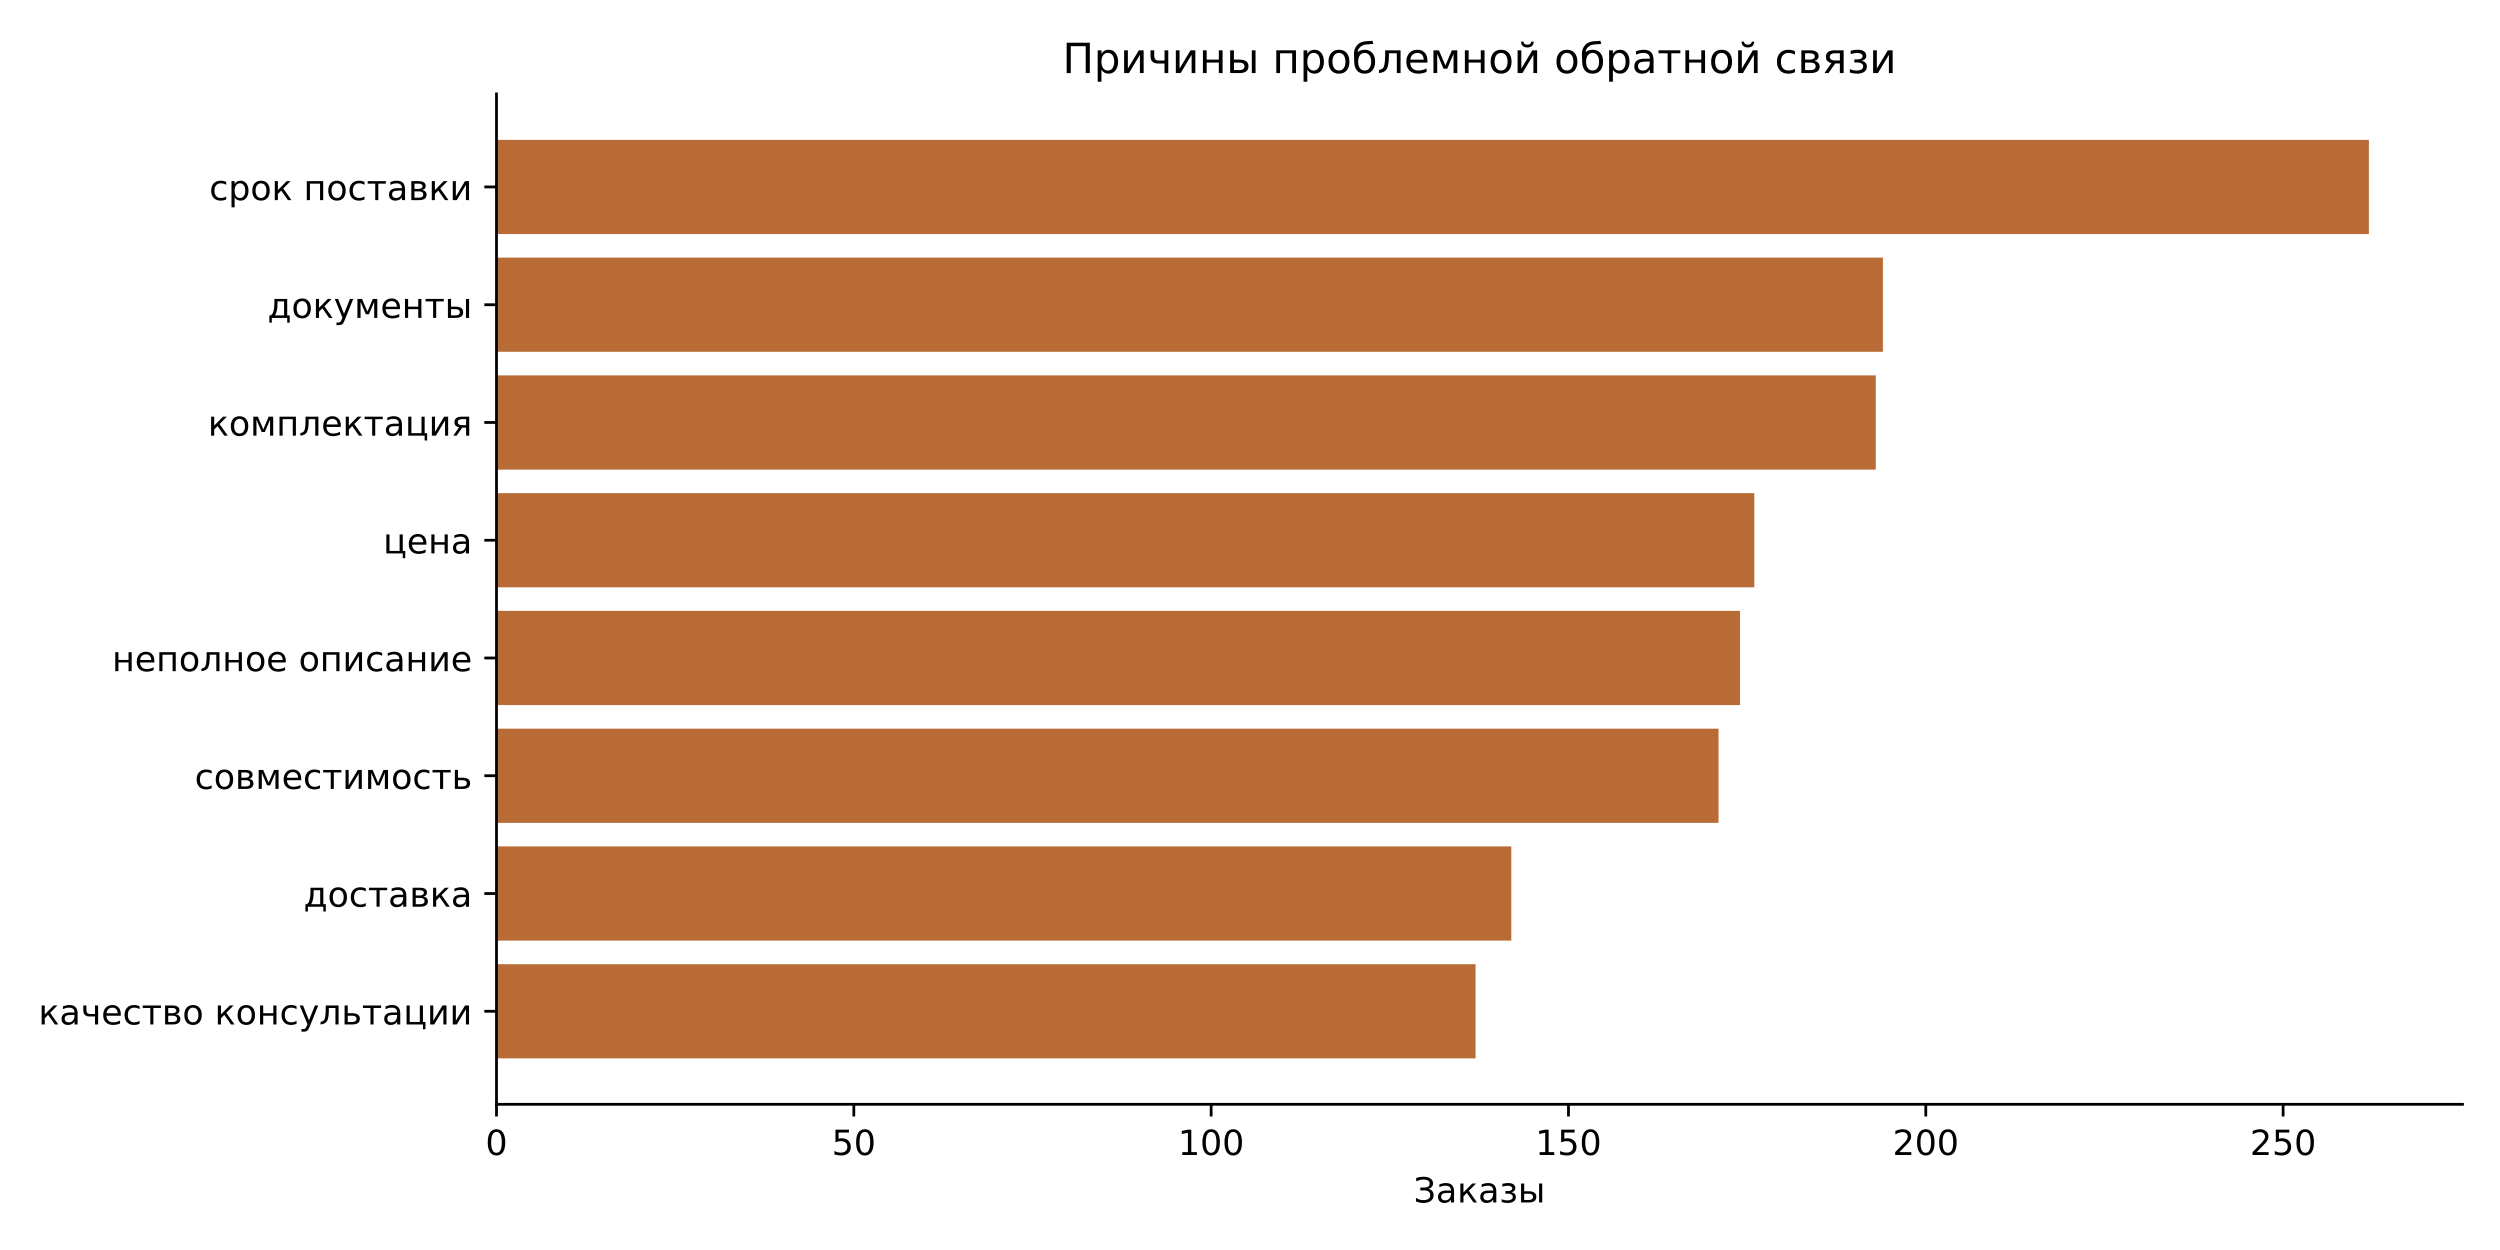
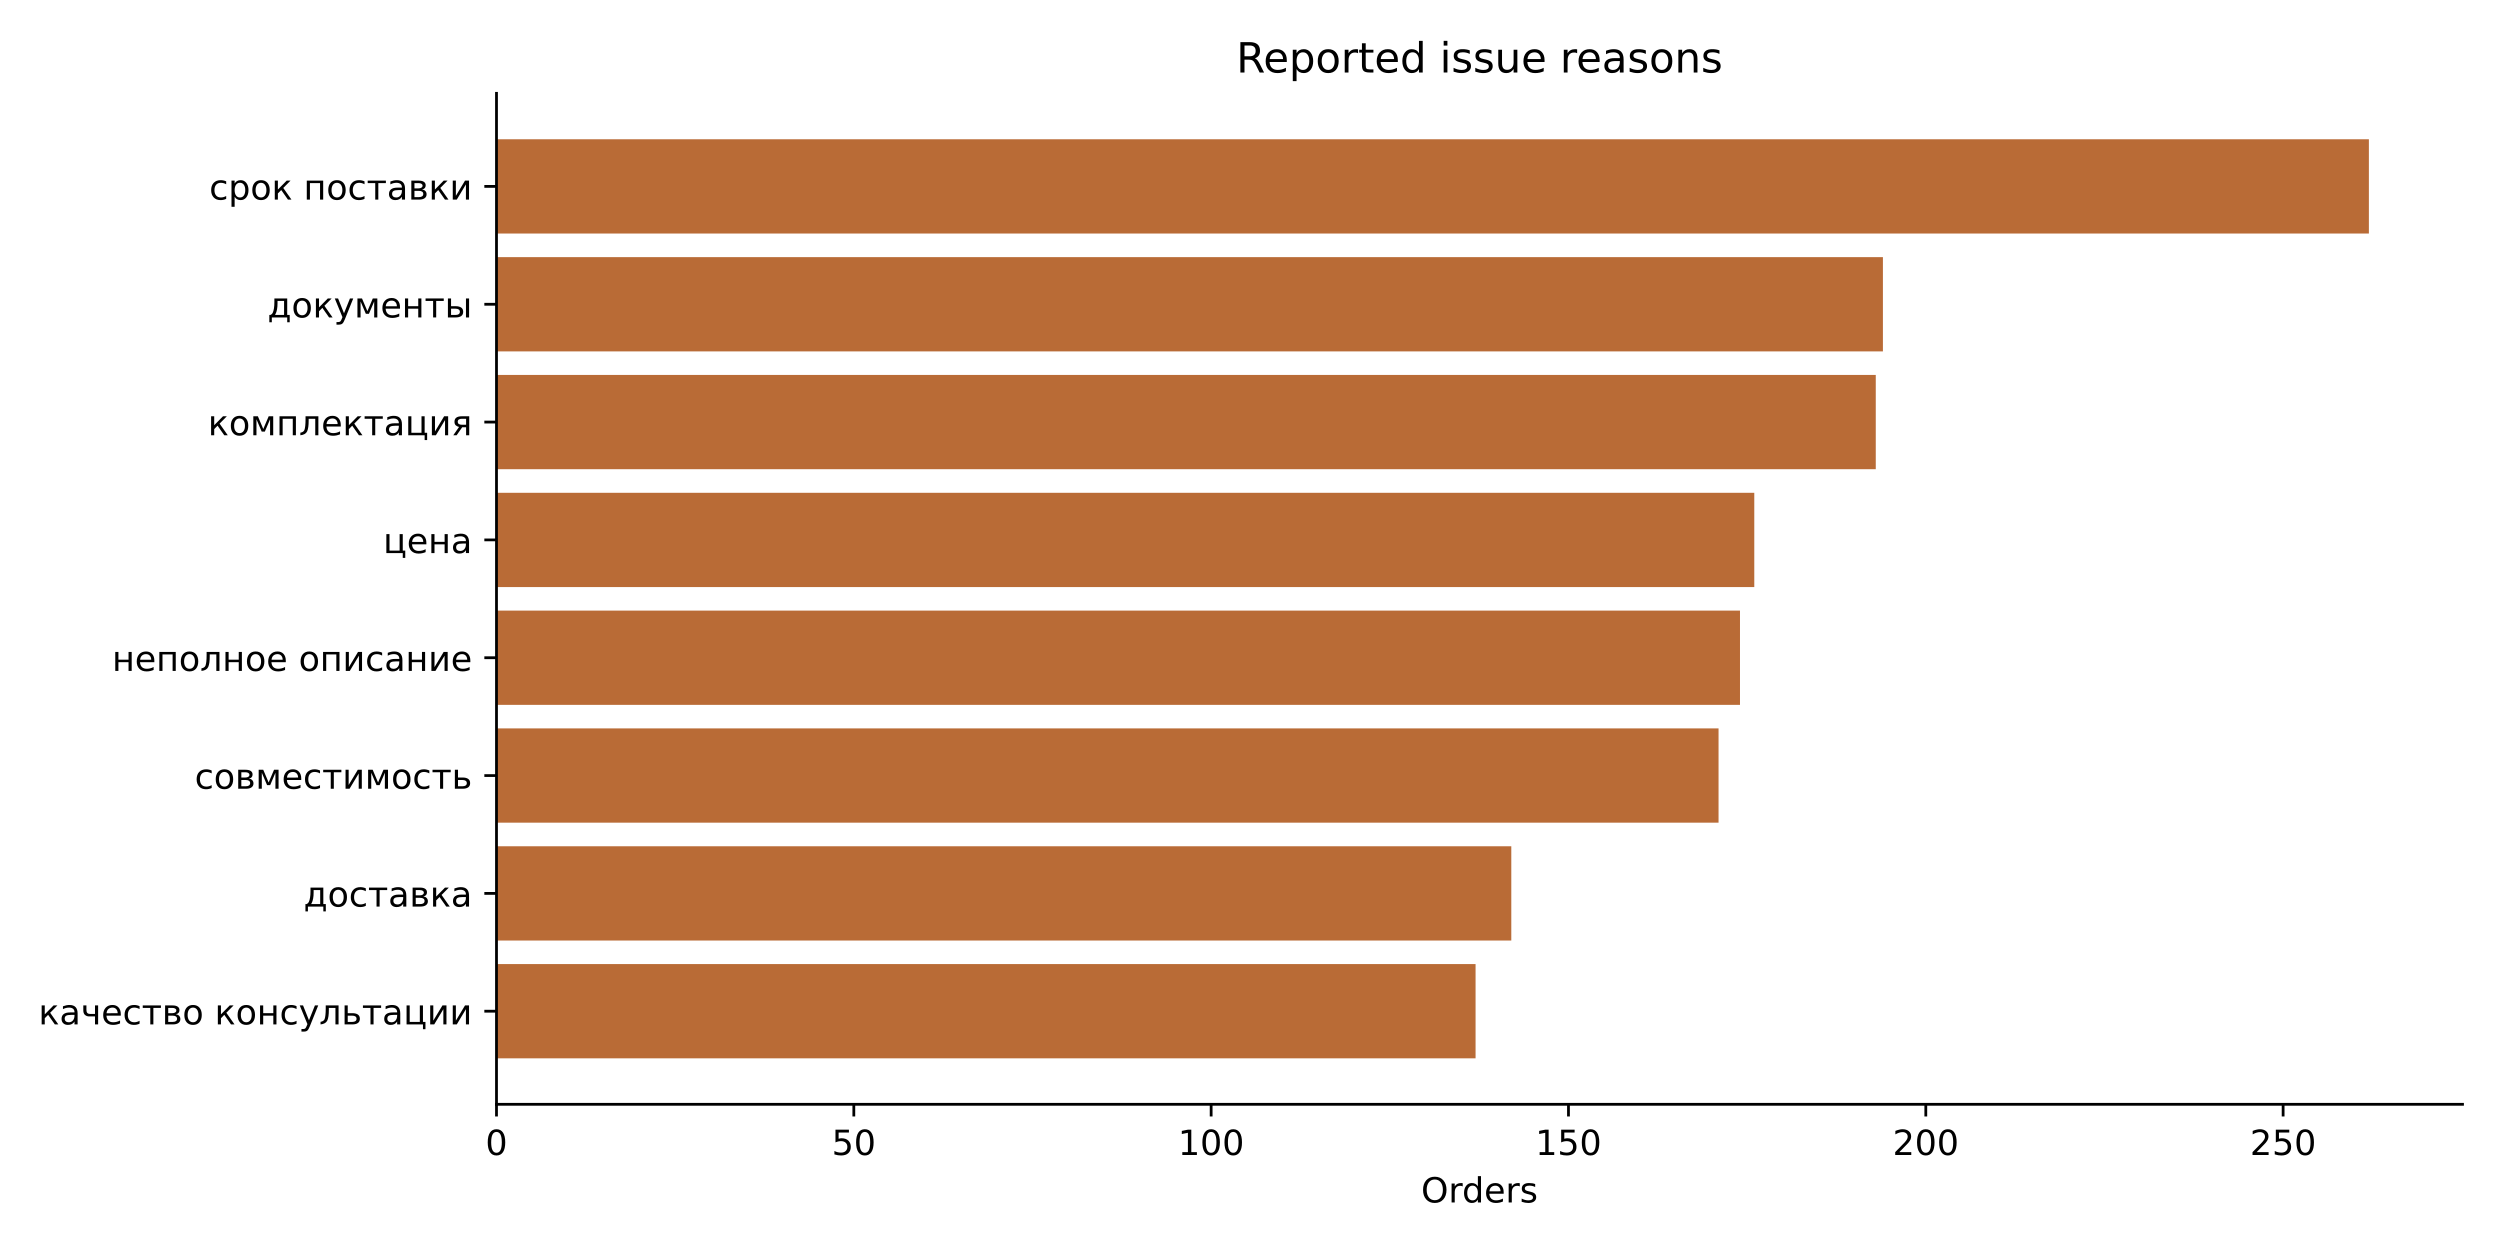
<svg xmlns="http://www.w3.org/2000/svg" xmlns:xlink="http://www.w3.org/1999/xlink" width="720pt" height="360pt" viewBox="0 0 720 360" version="1.1">
  <defs>
    <style type="text/css">*{stroke-linejoin: round; stroke-linecap: butt}</style>
  </defs>
  <g id="figure_1">
    <g id="patch_1">
      <path d="M 0 360  L 720 360  L 720 0  L 0 0  z " style="fill: #ffffff" />
    </g>
    <g id="axes_1">
      <g id="patch_2">
-         <path d="M 142.99 318.04  L 709.2 318.04  L 709.2 27.049  L 142.99 27.049  z " style="fill: #ffffff" />
+         <path d="M 142.99 318.04  L 709.2 318.04  L 709.2 26.88  L 142.99 26.88  z " style="fill: #ffffff" />
      </g>
      <g id="patch_3">
-         <path d="M 142.99 304.813  L 424.963 304.813  L 424.963 277.681  L 142.99 277.681  z " clip-path="url(#p88c152798e)" style="fill: #b96b36" />
+         <path d="M 142.99 304.805  L 424.963 304.805  L 424.963 277.658  L 142.99 277.658  z " clip-path="url(#p717e5ef19e)" style="fill: #b96b36" />
      </g>
      <g id="patch_4">
-         <path d="M 142.99 270.898  L 435.254 270.898  L 435.254 243.766  L 142.99 243.766  z " clip-path="url(#p88c152798e)" style="fill: #b96b36" />
+         <path d="M 142.99 270.871  L 435.254 270.871  L 435.254 243.723  L 142.99 243.723  z " clip-path="url(#p717e5ef19e)" style="fill: #b96b36" />
      </g>
      <g id="patch_5">
-         <path d="M 142.99 236.983  L 494.942 236.983  L 494.942 209.851  L 142.99 209.851  z " clip-path="url(#p88c152798e)" style="fill: #b96b36" />
+         <path d="M 142.99 236.936  L 494.942 236.936  L 494.942 209.788  L 142.99 209.788  z " clip-path="url(#p717e5ef19e)" style="fill: #b96b36" />
      </g>
      <g id="patch_6">
-         <path d="M 142.99 203.068  L 501.116 203.068  L 501.116 175.936  L 142.99 175.936  z " clip-path="url(#p88c152798e)" style="fill: #b96b36" />
+         <path d="M 142.99 203.001  L 501.116 203.001  L 501.116 175.853  L 142.99 175.853  z " clip-path="url(#p717e5ef19e)" style="fill: #b96b36" />
      </g>
      <g id="patch_7">
-         <path d="M 142.99 169.153  L 505.233 169.153  L 505.233 142.021  L 142.99 142.021  z " clip-path="url(#p88c152798e)" style="fill: #b96b36" />
+         <path d="M 142.99 169.067  L 505.233 169.067  L 505.233 141.919  L 142.99 141.919  z " clip-path="url(#p717e5ef19e)" style="fill: #b96b36" />
      </g>
      <g id="patch_8">
-         <path d="M 142.99 135.238  L 540.222 135.238  L 540.222 108.106  L 142.99 108.106  z " clip-path="url(#p88c152798e)" style="fill: #b96b36" />
+         <path d="M 142.99 135.132  L 540.222 135.132  L 540.222 107.984  L 142.99 107.984  z " clip-path="url(#p717e5ef19e)" style="fill: #b96b36" />
      </g>
      <g id="patch_9">
-         <path d="M 142.99 101.323  L 542.28 101.323  L 542.28 74.191  L 142.99 74.191  z " clip-path="url(#p88c152798e)" style="fill: #b96b36" />
+         <path d="M 142.99 101.197  L 542.28 101.197  L 542.28 74.049  L 142.99 74.049  z " clip-path="url(#p717e5ef19e)" style="fill: #b96b36" />
      </g>
      <g id="patch_10">
-         <path d="M 142.99 67.408  L 682.238 67.408  L 682.238 40.276  L 142.99 40.276  z " clip-path="url(#p88c152798e)" style="fill: #b96b36" />
+         <path d="M 142.99 67.262  L 682.238 67.262  L 682.238 40.115  L 142.99 40.115  z " clip-path="url(#p717e5ef19e)" style="fill: #b96b36" />
      </g>
      <g id="matplotlib.axis_1">
        <g id="xtick_1">
          <g id="line2d_1">
            <defs>
-               <path id="m3f24a09c4a" d="M 0 0  L 0 3.5  " style="stroke: #000000; stroke-width: 0.8" />
+               <path id="mb3530df264" d="M 0 0  L 0 3.5  " style="stroke: #000000; stroke-width: 0.8" />
            </defs>
            <g>
-               <use xlink:href="#m3f24a09c4a" x="142.99" y="318.04" style="stroke: #000000; stroke-width: 0.8" />
+               <use xlink:href="#mb3530df264" x="142.99" y="318.04" style="stroke: #000000; stroke-width: 0.8" />
            </g>
          </g>
          <g id="text_1">
            <g transform="translate(139.8088 332.6384) scale(0.1 -0.1)">
              <defs>
                <path id="DejaVuSans-30" d="M 2034 4250  Q 1547 4250 1301 3770  Q 1056 3291 1056 2328  Q 1056 1369 1301 889  Q 1547 409 2034 409  Q 2525 409 2770 889  Q 3016 1369 3016 2328  Q 3016 3291 2770 3770  Q 2525 4250 2034 4250  z M 2034 4750  Q 2819 4750 3233 4129  Q 3647 3509 3647 2328  Q 3647 1150 3233 529  Q 2819 -91 2034 -91  Q 1250 -91 836 529  Q 422 1150 422 2328  Q 422 3509 836 4129  Q 1250 4750 2034 4750  z " transform="scale(0.015625)" />
              </defs>
              <use xlink:href="#DejaVuSans-30" />
            </g>
          </g>
        </g>
        <g id="xtick_2">
          <g id="line2d_2">
            <g>
-               <use xlink:href="#m3f24a09c4a" x="245.9" y="318.04" style="stroke: #000000; stroke-width: 0.8" />
+               <use xlink:href="#mb3530df264" x="245.9" y="318.04" style="stroke: #000000; stroke-width: 0.8" />
            </g>
          </g>
          <g id="text_2">
            <g transform="translate(239.5374 332.6384) scale(0.1 -0.1)">
              <defs>
                <path id="DejaVuSans-35" d="M 691 4666  L 3169 4666  L 3169 4134  L 1269 4134  L 1269 2991  Q 1406 3038 1543 3061  Q 1681 3084 1819 3084  Q 2600 3084 3056 2656  Q 3513 2228 3513 1497  Q 3513 744 3044 326  Q 2575 -91 1722 -91  Q 1428 -91 1123 -41  Q 819 9 494 109  L 494 744  Q 775 591 1075 516  Q 1375 441 1709 441  Q 2250 441 2565 725  Q 2881 1009 2881 1497  Q 2881 1984 2565 2268  Q 2250 2553 1709 2553  Q 1456 2553 1204 2497  Q 953 2441 691 2322  L 691 4666  z " transform="scale(0.015625)" />
              </defs>
              <use xlink:href="#DejaVuSans-35" />
              <use xlink:href="#DejaVuSans-30" transform="translate(63.62305 0)" />
            </g>
          </g>
        </g>
        <g id="xtick_3">
          <g id="line2d_3">
            <g>
-               <use xlink:href="#m3f24a09c4a" x="348.81" y="318.04" style="stroke: #000000; stroke-width: 0.8" />
+               <use xlink:href="#mb3530df264" x="348.81" y="318.04" style="stroke: #000000; stroke-width: 0.8" />
            </g>
          </g>
          <g id="text_3">
            <g transform="translate(339.266 332.6384) scale(0.1 -0.1)">
              <defs>
                <path id="DejaVuSans-31" d="M 794 531  L 1825 531  L 1825 4091  L 703 3866  L 703 4441  L 1819 4666  L 2450 4666  L 2450 531  L 3481 531  L 3481 0  L 794 0  L 794 531  z " transform="scale(0.015625)" />
              </defs>
              <use xlink:href="#DejaVuSans-31" />
              <use xlink:href="#DejaVuSans-30" transform="translate(63.62305 0)" />
              <use xlink:href="#DejaVuSans-30" transform="translate(127.2461 0)" />
            </g>
          </g>
        </g>
        <g id="xtick_4">
          <g id="line2d_4">
            <g>
-               <use xlink:href="#m3f24a09c4a" x="451.72" y="318.04" style="stroke: #000000; stroke-width: 0.8" />
+               <use xlink:href="#mb3530df264" x="451.72" y="318.04" style="stroke: #000000; stroke-width: 0.8" />
            </g>
          </g>
          <g id="text_4">
            <g transform="translate(442.1758 332.6384) scale(0.1 -0.1)">
              <use xlink:href="#DejaVuSans-31" />
              <use xlink:href="#DejaVuSans-35" transform="translate(63.62305 0)" />
              <use xlink:href="#DejaVuSans-30" transform="translate(127.2461 0)" />
            </g>
          </g>
        </g>
        <g id="xtick_5">
          <g id="line2d_5">
            <g>
-               <use xlink:href="#m3f24a09c4a" x="554.629" y="318.04" style="stroke: #000000; stroke-width: 0.8" />
+               <use xlink:href="#mb3530df264" x="554.629" y="318.04" style="stroke: #000000; stroke-width: 0.8" />
            </g>
          </g>
          <g id="text_5">
            <g transform="translate(545.0857 332.6384) scale(0.1 -0.1)">
              <defs>
                <path id="DejaVuSans-32" d="M 1228 531  L 3431 531  L 3431 0  L 469 0  L 469 531  Q 828 903 1448 1529  Q 2069 2156 2228 2338  Q 2531 2678 2651 2914  Q 2772 3150 2772 3378  Q 2772 3750 2511 3984  Q 2250 4219 1831 4219  Q 1534 4219 1204 4116  Q 875 4013 500 3803  L 500 4441  Q 881 4594 1212 4672  Q 1544 4750 1819 4750  Q 2544 4750 2975 4387  Q 3406 4025 3406 3419  Q 3406 3131 3298 2873  Q 3191 2616 2906 2266  Q 2828 2175 2409 1742  Q 1991 1309 1228 531  z " transform="scale(0.015625)" />
              </defs>
              <use xlink:href="#DejaVuSans-32" />
              <use xlink:href="#DejaVuSans-30" transform="translate(63.62305 0)" />
              <use xlink:href="#DejaVuSans-30" transform="translate(127.2461 0)" />
            </g>
          </g>
        </g>
        <g id="xtick_6">
          <g id="line2d_6">
            <g>
-               <use xlink:href="#m3f24a09c4a" x="657.539" y="318.04" style="stroke: #000000; stroke-width: 0.8" />
+               <use xlink:href="#mb3530df264" x="657.539" y="318.04" style="stroke: #000000; stroke-width: 0.8" />
            </g>
          </g>
          <g id="text_6">
            <g transform="translate(647.9955 332.6384) scale(0.1 -0.1)">
              <use xlink:href="#DejaVuSans-32" />
              <use xlink:href="#DejaVuSans-35" transform="translate(63.62305 0)" />
              <use xlink:href="#DejaVuSans-30" transform="translate(127.2461 0)" />
            </g>
          </g>
        </g>
        <g id="text_7">
-           <g transform="translate(407.1348 346.3166) scale(0.1 -0.1)">
+           <g transform="translate(409.2802 346.3166) scale(0.1 -0.1)">
            <defs>
-               <path id="DejaVuSans-417" d="M 1828 4750  Q 2597 4750 3084 4423  Q 3572 4097 3572 3541  Q 3572 3153 3350 2886  Q 3128 2619 2719 2516  Q 3172 2419 3426 2112  Q 3681 1806 3681 1356  Q 3681 638 3126 273  Q 2572 -91 1828 -91  Q 1447 -91 1003 12  Q 559 116 422 203  L 422 853  Q 900 575 1164 508  Q 1428 441 1816 441  Q 2403 441 2728 666  Q 3053 891 3053 1356  Q 3053 1769 2764 2001  Q 2475 2234 1866 2234  L 1228 2234  L 1228 2753  L 1891 2753  Q 2450 2753 2697 2939  Q 2944 3125 2944 3475  Q 2944 3834 2689 4026  Q 2434 4219 1816 4219  Q 1397 4219 1253 4181  Q 1109 4144 469 3903  L 469 4519  Q 822 4644 1190 4697  Q 1559 4750 1828 4750  z " transform="scale(0.015625)" />
-               <path id="DejaVuSans-430" d="M 2194 1759  Q 1497 1759 1228 1600  Q 959 1441 959 1056  Q 959 750 1161 570  Q 1363 391 1709 391  Q 2188 391 2477 730  Q 2766 1069 2766 1631  L 2766 1759  L 2194 1759  z M 3341 1997  L 3341 0  L 2766 0  L 2766 531  Q 2569 213 2275 61  Q 1981 -91 1556 -91  Q 1019 -91 701 211  Q 384 513 384 1019  Q 384 1609 779 1909  Q 1175 2209 1959 2209  L 2766 2209  L 2766 2266  Q 2766 2663 2505 2880  Q 2244 3097 1772 3097  Q 1472 3097 1187 3025  Q 903 2953 641 2809  L 641 3341  Q 956 3463 1253 3523  Q 1550 3584 1831 3584  Q 2591 3584 2966 3190  Q 3341 2797 3341 1997  z " transform="scale(0.015625)" />
-               <path id="DejaVuSans-43a" d="M 581 3500  L 1153 3500  L 1153 1856  L 2775 3500  L 3481 3500  L 2144 2147  L 3653 0  L 3009 0  L 1769 1766  L 1153 1141  L 1153 0  L 581 0  L 581 3500  z " transform="scale(0.015625)" />
-               <path id="DejaVuSans-437" d="M 2206 1888  Q 2594 1813 2809 1584  Q 3025 1356 3025 1019  Q 3025 478 2622 193  Q 2219 -91 1475 -91  Q 1225 -91 961 -47  Q 697 -3 416 84  L 416 619  Q 638 503 903 445  Q 1169 388 1459 388  Q 1931 388 2195 563  Q 2459 738 2459 1019  Q 2459 1294 2225 1461  Q 1991 1628 1563 1628  L 1100 1628  L 1100 2103  L 1584 2103  Q 1947 2103 2158 2242  Q 2369 2381 2369 2600  Q 2369 2800 2151 2944  Q 1934 3088 1563 3088  Q 1341 3088 1089 3047  Q 838 3006 534 2916  L 534 3438  Q 841 3513 1106 3550  Q 1372 3588 1609 3588  Q 2222 3588 2576 3342  Q 2931 3097 2931 2656  Q 2931 2366 2743 2164  Q 2556 1963 2206 1888  z " transform="scale(0.015625)" />
-               <path id="DejaVuSans-44b" d="M 3907 3500  L 4482 3500  L 4482 0  L 3907 0  L 3907 3500  z M 4195 3584  L 4195 3584  z M 2781 1038  Q 2781 1319 2576 1466  Q 2372 1613 1978 1613  L 1159 1613  L 1159 459  L 1978 459  Q 2372 459 2576 607  Q 2781 756 2781 1038  z M 581 3500  L 1159 3500  L 1159 2072  L 2003 2072  Q 2672 2072 3033 1817  Q 3394 1563 3394 1038  Q 3394 513 3033 256  Q 2672 0 2003 0  L 581 0  L 581 3500  z " transform="scale(0.015625)" />
+               <path id="DejaVuSans-4f" d="M 2522 4238  Q 1834 4238 1429 3725  Q 1025 3213 1025 2328  Q 1025 1447 1429 934  Q 1834 422 2522 422  Q 3209 422 3611 934  Q 4013 1447 4013 2328  Q 4013 3213 3611 3725  Q 3209 4238 2522 4238  z M 2522 4750  Q 3503 4750 4090 4092  Q 4678 3434 4678 2328  Q 4678 1225 4090 567  Q 3503 -91 2522 -91  Q 1538 -91 948 565  Q 359 1222 359 2328  Q 359 3434 948 4092  Q 1538 4750 2522 4750  z " transform="scale(0.015625)" />
+               <path id="DejaVuSans-72" d="M 2631 2963  Q 2534 3019 2420 3045  Q 2306 3072 2169 3072  Q 1681 3072 1420 2755  Q 1159 2438 1159 1844  L 1159 0  L 581 0  L 581 3500  L 1159 3500  L 1159 2956  Q 1341 3275 1631 3429  Q 1922 3584 2338 3584  Q 2397 3584 2469 3576  Q 2541 3569 2628 3553  L 2631 2963  z " transform="scale(0.015625)" />
+               <path id="DejaVuSans-64" d="M 2906 2969  L 2906 4863  L 3481 4863  L 3481 0  L 2906 0  L 2906 525  Q 2725 213 2448 61  Q 2172 -91 1784 -91  Q 1150 -91 751 415  Q 353 922 353 1747  Q 353 2572 751 3078  Q 1150 3584 1784 3584  Q 2172 3584 2448 3432  Q 2725 3281 2906 2969  z M 947 1747  Q 947 1113 1208 752  Q 1469 391 1925 391  Q 2381 391 2643 752  Q 2906 1113 2906 1747  Q 2906 2381 2643 2742  Q 2381 3103 1925 3103  Q 1469 3103 1208 2742  Q 947 2381 947 1747  z " transform="scale(0.015625)" />
+               <path id="DejaVuSans-65" d="M 3597 1894  L 3597 1613  L 953 1613  Q 991 1019 1311 708  Q 1631 397 2203 397  Q 2534 397 2845 478  Q 3156 559 3463 722  L 3463 178  Q 3153 47 2828 -22  Q 2503 -91 2169 -91  Q 1331 -91 842 396  Q 353 884 353 1716  Q 353 2575 817 3079  Q 1281 3584 2069 3584  Q 2775 3584 3186 3129  Q 3597 2675 3597 1894  z M 3022 2063  Q 3016 2534 2758 2815  Q 2500 3097 2075 3097  Q 1594 3097 1305 2825  Q 1016 2553 972 2059  L 3022 2063  z " transform="scale(0.015625)" />
+               <path id="DejaVuSans-73" d="M 2834 3397  L 2834 2853  Q 2591 2978 2328 3040  Q 2066 3103 1784 3103  Q 1356 3103 1142 2972  Q 928 2841 928 2578  Q 928 2378 1081 2264  Q 1234 2150 1697 2047  L 1894 2003  Q 2506 1872 2764 1633  Q 3022 1394 3022 966  Q 3022 478 2636 193  Q 2250 -91 1575 -91  Q 1294 -91 989 -36  Q 684 19 347 128  L 347 722  Q 666 556 975 473  Q 1284 391 1588 391  Q 1994 391 2212 530  Q 2431 669 2431 922  Q 2431 1156 2273 1281  Q 2116 1406 1581 1522  L 1381 1569  Q 847 1681 609 1914  Q 372 2147 372 2553  Q 372 3047 722 3315  Q 1072 3584 1716 3584  Q 2034 3584 2315 3537  Q 2597 3491 2834 3397  z " transform="scale(0.015625)" />
            </defs>
-             <use xlink:href="#DejaVuSans-417" />
-             <use xlink:href="#DejaVuSans-430" transform="translate(64.11133 0)" />
-             <use xlink:href="#DejaVuSans-43a" transform="translate(125.3906 0)" />
-             <use xlink:href="#DejaVuSans-430" transform="translate(185.791 0)" />
-             <use xlink:href="#DejaVuSans-437" transform="translate(247.0703 0)" />
-             <use xlink:href="#DejaVuSans-44b" transform="translate(300.2441 0)" />
+             <use xlink:href="#DejaVuSans-4f" />
+             <use xlink:href="#DejaVuSans-72" transform="translate(78.71094 0)" />
+             <use xlink:href="#DejaVuSans-64" transform="translate(118.0742 0)" />
+             <use xlink:href="#DejaVuSans-65" transform="translate(181.5508 0)" />
+             <use xlink:href="#DejaVuSans-72" transform="translate(243.0742 0)" />
+             <use xlink:href="#DejaVuSans-73" transform="translate(284.1875 0)" />
          </g>
        </g>
      </g>
      <g id="matplotlib.axis_2">
        <g id="ytick_1">
          <g id="line2d_7">
            <defs>
-               <path id="ma3cc6f18b5" d="M 0 0  L -3.5 0  " style="stroke: #000000; stroke-width: 0.8" />
+               <path id="m8292d6a4b5" d="M 0 0  L -3.5 0  " style="stroke: #000000; stroke-width: 0.8" />
            </defs>
            <g>
-               <use xlink:href="#ma3cc6f18b5" x="142.99" y="291.247" style="stroke: #000000; stroke-width: 0.8" />
+               <use xlink:href="#m8292d6a4b5" x="142.99" y="291.232" style="stroke: #000000; stroke-width: 0.8" />
            </g>
          </g>
          <g id="text_8">
-             <g transform="translate(11.09 295.0463) scale(0.1 -0.1)">
-               <defs>
+             <g transform="translate(11.09 295.0308) scale(0.1 -0.1)">
+               <defs>
+                 <path id="DejaVuSans-43a" d="M 581 3500  L 1153 3500  L 1153 1856  L 2775 3500  L 3481 3500  L 2144 2147  L 3653 0  L 3009 0  L 1769 1766  L 1153 1141  L 1153 0  L 581 0  L 581 3500  z " transform="scale(0.015625)" />
+                 <path id="DejaVuSans-430" d="M 2194 1759  Q 1497 1759 1228 1600  Q 959 1441 959 1056  Q 959 750 1161 570  Q 1363 391 1709 391  Q 2188 391 2477 730  Q 2766 1069 2766 1631  L 2766 1759  L 2194 1759  z M 3341 1997  L 3341 0  L 2766 0  L 2766 531  Q 2569 213 2275 61  Q 1981 -91 1556 -91  Q 1019 -91 701 211  Q 384 513 384 1019  Q 384 1609 779 1909  Q 1175 2209 1959 2209  L 2766 2209  L 2766 2266  Q 2766 2663 2505 2880  Q 2244 3097 1772 3097  Q 1472 3097 1187 3025  Q 903 2953 641 2809  L 641 3341  Q 956 3463 1253 3523  Q 1550 3584 1831 3584  Q 2591 3584 2966 3190  Q 3341 2797 3341 1997  z " transform="scale(0.015625)" />
                <path id="DejaVuSans-447" d="M 2625 0  L 2625 1472  L 1553 1472  Q 1075 1472 756 1769  Q 469 2038 469 2613  L 469 3500  L 1044 3500  L 1044 2666  Q 1044 2300 1206 2116  Q 1372 1931 1697 1931  L 2625 1931  L 2625 3500  L 3200 3500  L 3200 0  L 2625 0  z " transform="scale(0.015625)" />
                <path id="DejaVuSans-435" d="M 3597 1894  L 3597 1613  L 953 1613  Q 991 1019 1311 708  Q 1631 397 2203 397  Q 2534 397 2845 478  Q 3156 559 3463 722  L 3463 178  Q 3153 47 2828 -22  Q 2503 -91 2169 -91  Q 1331 -91 842 396  Q 353 884 353 1716  Q 353 2575 817 3079  Q 1281 3584 2069 3584  Q 2775 3584 3186 3129  Q 3597 2675 3597 1894  z M 3022 2063  Q 3016 2534 2758 2815  Q 2500 3097 2075 3097  Q 1594 3097 1305 2825  Q 1016 2553 972 2059  L 3022 2063  z " transform="scale(0.015625)" />
                <path id="DejaVuSans-441" d="M 3122 3366  L 3122 2828  Q 2878 2963 2633 3030  Q 2388 3097 2138 3097  Q 1578 3097 1268 2742  Q 959 2388 959 1747  Q 959 1106 1268 751  Q 1578 397 2138 397  Q 2388 397 2633 464  Q 2878 531 3122 666  L 3122 134  Q 2881 22 2623 -34  Q 2366 -91 2075 -91  Q 1284 -91 818 406  Q 353 903 353 1747  Q 353 2603 823 3093  Q 1294 3584 2113 3584  Q 2378 3584 2631 3529  Q 2884 3475 3122 3366  z " transform="scale(0.015625)" />
                <path id="DejaVuSans-442" d="M 188 3500  L 3541 3500  L 3541 3041  L 2147 3041  L 2147 0  L 1581 0  L 1581 3041  L 188 3041  L 188 3500  z " transform="scale(0.015625)" />
                <path id="DejaVuSans-432" d="M 1156 1613  L 1156 459  L 1975 459  Q 2369 459 2575 607  Q 2781 756 2781 1038  Q 2781 1319 2575 1466  Q 2369 1613 1975 1613  L 1156 1613  z M 1156 3041  L 1156 2072  L 1913 2072  Q 2238 2072 2444 2201  Q 2650 2331 2650 2563  Q 2650 2794 2444 2917  Q 2238 3041 1913 3041  L 1156 3041  z M 581 3500  L 1950 3500  Q 2566 3500 2897 3275  Q 3228 3050 3228 2634  Q 3228 2313 3059 2123  Q 2891 1934 2559 1888  Q 2956 1813 3175 1575  Q 3394 1338 3394 981  Q 3394 513 3033 256  Q 2672 0 2003 0  L 581 0  L 581 3500  z " transform="scale(0.015625)" />
                <path id="DejaVuSans-43e" d="M 1959 3097  Q 1497 3097 1228 2736  Q 959 2375 959 1747  Q 959 1119 1226 758  Q 1494 397 1959 397  Q 2419 397 2687 759  Q 2956 1122 2956 1747  Q 2956 2369 2687 2733  Q 2419 3097 1959 3097  z M 1959 3584  Q 2709 3584 3137 3096  Q 3566 2609 3566 1747  Q 3566 888 3137 398  Q 2709 -91 1959 -91  Q 1206 -91 779 398  Q 353 888 353 1747  Q 353 2609 779 3096  Q 1206 3584 1959 3584  z " transform="scale(0.015625)" />
                <path id="DejaVuSans-20" transform="scale(0.015625)" />
                <path id="DejaVuSans-43d" d="M 581 3500  L 1159 3500  L 1159 2072  L 3025 2072  L 3025 3500  L 3603 3500  L 3603 0  L 3025 0  L 3025 1613  L 1159 1613  L 1159 0  L 581 0  L 581 3500  z " transform="scale(0.015625)" />
                <path id="DejaVuSans-443" d="M 2059 -325  Q 1816 -950 1584 -1140  Q 1353 -1331 966 -1331  L 506 -1331  L 506 -850  L 844 -850  Q 1081 -850 1212 -737  Q 1344 -625 1503 -206  L 1606 56  L 191 3500  L 800 3500  L 1894 763  L 2988 3500  L 3597 3500  L 2059 -325  z " transform="scale(0.015625)" />
                <path id="DejaVuSans-43b" d="M 238 0  L 238 478  Q 806 566 981 959  Q 1194 1513 1194 2928  L 1194 3500  L 3559 3500  L 3559 0  L 2984 0  L 2984 3041  L 1769 3041  L 1769 2694  Q 1769 1344 1494 738  Q 1200 91 238 0  z " transform="scale(0.015625)" />
                <path id="DejaVuSans-44c" d="M 2781 1038  Q 2781 1319 2576 1466  Q 2372 1613 1978 1613  L 1159 1613  L 1159 459  L 1978 459  Q 2372 459 2576 607  Q 2781 756 2781 1038  z M 581 3500  L 1159 3500  L 1159 2072  L 2003 2072  Q 2672 2072 3033 1817  Q 3394 1563 3394 1038  Q 3394 513 3033 256  Q 2672 0 2003 0  L 581 0  L 581 3500  z " transform="scale(0.015625)" />
                <path id="DejaVuSans-446" d="M 3603 0  L 581 0  L 581 3500  L 1159 3500  L 1159 459  L 3025 459  L 3025 3500  L 3603 3500  L 3603 459  L 4063 459  L 4063 -884  L 3603 -884  L 3603 0  z " transform="scale(0.015625)" />
                <path id="DejaVuSans-438" d="M 3578 3500  L 3578 0  L 3006 0  L 3006 2809  L 1319 0  L 581 0  L 581 3500  L 1153 3500  L 1153 697  L 2838 3500  L 3578 3500  z " transform="scale(0.015625)" />
              </defs>
              <use xlink:href="#DejaVuSans-43a" />
              <use xlink:href="#DejaVuSans-430" transform="translate(60.40039 0)" />
              <use xlink:href="#DejaVuSans-447" transform="translate(121.6797 0)" />
              <use xlink:href="#DejaVuSans-435" transform="translate(180.7617 0)" />
              <use xlink:href="#DejaVuSans-441" transform="translate(242.2852 0)" />
              <use xlink:href="#DejaVuSans-442" transform="translate(297.2656 0)" />
              <use xlink:href="#DejaVuSans-432" transform="translate(355.5176 0)" />
              <use xlink:href="#DejaVuSans-43e" transform="translate(414.4531 0)" />
              <use xlink:href="#DejaVuSans-20" transform="translate(475.6348 0)" />
              <use xlink:href="#DejaVuSans-43a" transform="translate(507.4219 0)" />
              <use xlink:href="#DejaVuSans-43e" transform="translate(567.8223 0)" />
              <use xlink:href="#DejaVuSans-43d" transform="translate(629.0039 0)" />
              <use xlink:href="#DejaVuSans-441" transform="translate(694.3848 0)" />
              <use xlink:href="#DejaVuSans-443" transform="translate(749.3652 0)" />
              <use xlink:href="#DejaVuSans-43b" transform="translate(808.5449 0)" />
              <use xlink:href="#DejaVuSans-44c" transform="translate(872.4609 0)" />
              <use xlink:href="#DejaVuSans-442" transform="translate(931.3965 0)" />
              <use xlink:href="#DejaVuSans-430" transform="translate(989.6484 0)" />
              <use xlink:href="#DejaVuSans-446" transform="translate(1050.928 0)" />
              <use xlink:href="#DejaVuSans-438" transform="translate(1118.994 0)" />
              <use xlink:href="#DejaVuSans-438" transform="translate(1183.984 0)" />
            </g>
          </g>
        </g>
        <g id="ytick_2">
          <g id="line2d_8">
            <g>
-               <use xlink:href="#ma3cc6f18b5" x="142.99" y="257.332" style="stroke: #000000; stroke-width: 0.8" />
+               <use xlink:href="#m8292d6a4b5" x="142.99" y="257.297" style="stroke: #000000; stroke-width: 0.8" />
            </g>
          </g>
          <g id="text_9">
-             <g transform="translate(87.44312 261.1313) scale(0.1 -0.1)">
+             <g transform="translate(87.44312 261.096) scale(0.1 -0.1)">
              <defs>
                <path id="DejaVuSans-434" d="M 1384 459  L 3053 459  L 3053 3041  L 1844 3041  L 1844 2603  Q 1844 1316 1475 628  L 1384 459  z M 550 459  Q 834 584 959 850  Q 1266 1509 1266 2838  L 1266 3500  L 3631 3500  L 3631 459  L 4091 459  L 4091 -884  L 3631 -884  L 3631 0  L 794 0  L 794 -884  L 334 -884  L 334 459  L 550 459  z " transform="scale(0.015625)" />
              </defs>
              <use xlink:href="#DejaVuSans-434" />
              <use xlink:href="#DejaVuSans-43e" transform="translate(69.14062 0)" />
              <use xlink:href="#DejaVuSans-441" transform="translate(130.3223 0)" />
              <use xlink:href="#DejaVuSans-442" transform="translate(185.3027 0)" />
              <use xlink:href="#DejaVuSans-430" transform="translate(243.5547 0)" />
              <use xlink:href="#DejaVuSans-432" transform="translate(304.834 0)" />
              <use xlink:href="#DejaVuSans-43a" transform="translate(363.7695 0)" />
              <use xlink:href="#DejaVuSans-430" transform="translate(424.1699 0)" />
            </g>
          </g>
        </g>
        <g id="ytick_3">
          <g id="line2d_9">
            <g>
-               <use xlink:href="#ma3cc6f18b5" x="142.99" y="223.417" style="stroke: #000000; stroke-width: 0.8" />
+               <use xlink:href="#m8292d6a4b5" x="142.99" y="223.362" style="stroke: #000000; stroke-width: 0.8" />
            </g>
          </g>
          <g id="text_10">
-             <g transform="translate(56.08062 227.2162) scale(0.1 -0.1)">
+             <g transform="translate(56.08062 227.1613) scale(0.1 -0.1)">
              <defs>
                <path id="DejaVuSans-43c" d="M 581 3500  L 1422 3500  L 2416 1156  L 3413 3500  L 4247 3500  L 4247 0  L 3669 0  L 3669 2950  L 2703 672  L 2128 672  L 1159 2950  L 1159 0  L 581 0  L 581 3500  z " transform="scale(0.015625)" />
              </defs>
              <use xlink:href="#DejaVuSans-441" />
              <use xlink:href="#DejaVuSans-43e" transform="translate(54.98047 0)" />
              <use xlink:href="#DejaVuSans-432" transform="translate(116.1621 0)" />
              <use xlink:href="#DejaVuSans-43c" transform="translate(175.0977 0)" />
              <use xlink:href="#DejaVuSans-435" transform="translate(250.5371 0)" />
              <use xlink:href="#DejaVuSans-441" transform="translate(312.0605 0)" />
              <use xlink:href="#DejaVuSans-442" transform="translate(367.041 0)" />
              <use xlink:href="#DejaVuSans-438" transform="translate(425.293 0)" />
              <use xlink:href="#DejaVuSans-43c" transform="translate(490.2832 0)" />
              <use xlink:href="#DejaVuSans-43e" transform="translate(565.7227 0)" />
              <use xlink:href="#DejaVuSans-441" transform="translate(626.9043 0)" />
              <use xlink:href="#DejaVuSans-442" transform="translate(681.8848 0)" />
              <use xlink:href="#DejaVuSans-44c" transform="translate(740.1367 0)" />
            </g>
          </g>
        </g>
        <g id="ytick_4">
          <g id="line2d_10">
            <g>
-               <use xlink:href="#ma3cc6f18b5" x="142.99" y="189.502" style="stroke: #000000; stroke-width: 0.8" />
+               <use xlink:href="#m8292d6a4b5" x="142.99" y="189.427" style="stroke: #000000; stroke-width: 0.8" />
            </g>
          </g>
          <g id="text_11">
-             <g transform="translate(32.29313 193.3011) scale(0.1 -0.1)">
+             <g transform="translate(32.29313 193.2266) scale(0.1 -0.1)">
              <defs>
                <path id="DejaVuSans-43f" d="M 3603 3500  L 3603 0  L 3025 0  L 3025 3041  L 1159 3041  L 1159 0  L 581 0  L 581 3500  L 3603 3500  z " transform="scale(0.015625)" />
              </defs>
              <use xlink:href="#DejaVuSans-43d" />
              <use xlink:href="#DejaVuSans-435" transform="translate(65.38086 0)" />
              <use xlink:href="#DejaVuSans-43f" transform="translate(126.9043 0)" />
              <use xlink:href="#DejaVuSans-43e" transform="translate(192.2852 0)" />
              <use xlink:href="#DejaVuSans-43b" transform="translate(253.4668 0)" />
              <use xlink:href="#DejaVuSans-43d" transform="translate(317.3828 0)" />
              <use xlink:href="#DejaVuSans-43e" transform="translate(382.7637 0)" />
              <use xlink:href="#DejaVuSans-435" transform="translate(443.9453 0)" />
              <use xlink:href="#DejaVuSans-20" transform="translate(505.4688 0)" />
              <use xlink:href="#DejaVuSans-43e" transform="translate(537.2559 0)" />
              <use xlink:href="#DejaVuSans-43f" transform="translate(598.4375 0)" />
              <use xlink:href="#DejaVuSans-438" transform="translate(663.8184 0)" />
              <use xlink:href="#DejaVuSans-441" transform="translate(728.8086 0)" />
              <use xlink:href="#DejaVuSans-430" transform="translate(783.7891 0)" />
              <use xlink:href="#DejaVuSans-43d" transform="translate(845.0684 0)" />
              <use xlink:href="#DejaVuSans-438" transform="translate(910.4492 0)" />
              <use xlink:href="#DejaVuSans-435" transform="translate(975.4395 0)" />
            </g>
          </g>
        </g>
        <g id="ytick_5">
          <g id="line2d_11">
            <g>
-               <use xlink:href="#ma3cc6f18b5" x="142.99" y="155.587" style="stroke: #000000; stroke-width: 0.8" />
+               <use xlink:href="#m8292d6a4b5" x="142.99" y="155.493" style="stroke: #000000; stroke-width: 0.8" />
            </g>
          </g>
          <g id="text_12">
-             <g transform="translate(110.365 159.3861) scale(0.1 -0.1)">
+             <g transform="translate(110.365 159.2919) scale(0.1 -0.1)">
              <use xlink:href="#DejaVuSans-446" />
              <use xlink:href="#DejaVuSans-435" transform="translate(68.06641 0)" />
              <use xlink:href="#DejaVuSans-43d" transform="translate(129.5898 0)" />
              <use xlink:href="#DejaVuSans-430" transform="translate(194.9707 0)" />
            </g>
          </g>
        </g>
        <g id="ytick_6">
          <g id="line2d_12">
            <g>
-               <use xlink:href="#ma3cc6f18b5" x="142.99" y="121.672" style="stroke: #000000; stroke-width: 0.8" />
+               <use xlink:href="#m8292d6a4b5" x="142.99" y="121.558" style="stroke: #000000; stroke-width: 0.8" />
            </g>
          </g>
          <g id="text_13">
-             <g transform="translate(59.89 125.471) scale(0.1 -0.1)">
+             <g transform="translate(59.89 125.3571) scale(0.1 -0.1)">
              <defs>
                <path id="DejaVuSans-44f" d="M 1181 2491  Q 1181 2231 1381 2084  Q 1581 1938 1953 1938  L 2728 1938  L 2728 3041  L 1953 3041  Q 1581 3041 1381 2897  Q 1181 2753 1181 2491  z M 363 0  L 1431 1534  Q 1069 1616 828 1830  Q 588 2044 588 2491  Q 588 2997 923 3248  Q 1259 3500 1938 3500  L 3306 3500  L 3306 0  L 2728 0  L 2728 1478  L 2013 1478  L 981 0  L 363 0  z " transform="scale(0.015625)" />
              </defs>
              <use xlink:href="#DejaVuSans-43a" />
              <use xlink:href="#DejaVuSans-43e" transform="translate(60.40039 0)" />
              <use xlink:href="#DejaVuSans-43c" transform="translate(121.582 0)" />
              <use xlink:href="#DejaVuSans-43f" transform="translate(197.0215 0)" />
              <use xlink:href="#DejaVuSans-43b" transform="translate(262.4023 0)" />
              <use xlink:href="#DejaVuSans-435" transform="translate(326.3184 0)" />
              <use xlink:href="#DejaVuSans-43a" transform="translate(387.8418 0)" />
              <use xlink:href="#DejaVuSans-442" transform="translate(448.2422 0)" />
              <use xlink:href="#DejaVuSans-430" transform="translate(506.4941 0)" />
              <use xlink:href="#DejaVuSans-446" transform="translate(567.7734 0)" />
              <use xlink:href="#DejaVuSans-438" transform="translate(635.8398 0)" />
              <use xlink:href="#DejaVuSans-44f" transform="translate(700.8301 0)" />
            </g>
          </g>
        </g>
        <g id="ytick_7">
          <g id="line2d_13">
            <g>
-               <use xlink:href="#ma3cc6f18b5" x="142.99" y="87.757" style="stroke: #000000; stroke-width: 0.8" />
+               <use xlink:href="#m8292d6a4b5" x="142.99" y="87.623" style="stroke: #000000; stroke-width: 0.8" />
            </g>
          </g>
          <g id="text_14">
-             <g transform="translate(77.04313 91.55593) scale(0.1 -0.1)">
+             <g transform="translate(77.04313 91.42239) scale(0.1 -0.1)">
+               <defs>
+                 <path id="DejaVuSans-44b" d="M 3907 3500  L 4482 3500  L 4482 0  L 3907 0  L 3907 3500  z M 4195 3584  L 4195 3584  z M 2781 1038  Q 2781 1319 2576 1466  Q 2372 1613 1978 1613  L 1159 1613  L 1159 459  L 1978 459  Q 2372 459 2576 607  Q 2781 756 2781 1038  z M 581 3500  L 1159 3500  L 1159 2072  L 2003 2072  Q 2672 2072 3033 1817  Q 3394 1563 3394 1038  Q 3394 513 3033 256  Q 2672 0 2003 0  L 581 0  L 581 3500  z " transform="scale(0.015625)" />
+               </defs>
              <use xlink:href="#DejaVuSans-434" />
              <use xlink:href="#DejaVuSans-43e" transform="translate(69.14062 0)" />
              <use xlink:href="#DejaVuSans-43a" transform="translate(130.3223 0)" />
              <use xlink:href="#DejaVuSans-443" transform="translate(190.7227 0)" />
              <use xlink:href="#DejaVuSans-43c" transform="translate(249.9023 0)" />
              <use xlink:href="#DejaVuSans-435" transform="translate(325.3418 0)" />
              <use xlink:href="#DejaVuSans-43d" transform="translate(386.8652 0)" />
              <use xlink:href="#DejaVuSans-442" transform="translate(452.2461 0)" />
              <use xlink:href="#DejaVuSans-44b" transform="translate(510.498 0)" />
            </g>
          </g>
        </g>
        <g id="ytick_8">
          <g id="line2d_14">
            <g>
-               <use xlink:href="#ma3cc6f18b5" x="142.99" y="53.842" style="stroke: #000000; stroke-width: 0.8" />
+               <use xlink:href="#m8292d6a4b5" x="142.99" y="53.688" style="stroke: #000000; stroke-width: 0.8" />
            </g>
          </g>
          <g id="text_15">
-             <g transform="translate(60.265 57.64087) scale(0.1 -0.1)">
+             <g transform="translate(60.265 57.48766) scale(0.1 -0.1)">
              <defs>
                <path id="DejaVuSans-440" d="M 1159 525  L 1159 -1331  L 581 -1331  L 581 3500  L 1159 3500  L 1159 2969  Q 1341 3281 1617 3432  Q 1894 3584 2278 3584  Q 2916 3584 3314 3078  Q 3713 2572 3713 1747  Q 3713 922 3314 415  Q 2916 -91 2278 -91  Q 1894 -91 1617 61  Q 1341 213 1159 525  z M 3116 1747  Q 3116 2381 2855 2742  Q 2594 3103 2138 3103  Q 1681 3103 1420 2742  Q 1159 2381 1159 1747  Q 1159 1113 1420 752  Q 1681 391 2138 391  Q 2594 391 2855 752  Q 3116 1113 3116 1747  z " transform="scale(0.015625)" />
              </defs>
              <use xlink:href="#DejaVuSans-441" />
              <use xlink:href="#DejaVuSans-440" transform="translate(54.98047 0)" />
              <use xlink:href="#DejaVuSans-43e" transform="translate(118.457 0)" />
              <use xlink:href="#DejaVuSans-43a" transform="translate(179.6387 0)" />
              <use xlink:href="#DejaVuSans-20" transform="translate(240.0391 0)" />
              <use xlink:href="#DejaVuSans-43f" transform="translate(271.8262 0)" />
              <use xlink:href="#DejaVuSans-43e" transform="translate(337.207 0)" />
              <use xlink:href="#DejaVuSans-441" transform="translate(398.3887 0)" />
              <use xlink:href="#DejaVuSans-442" transform="translate(453.3691 0)" />
              <use xlink:href="#DejaVuSans-430" transform="translate(511.6211 0)" />
              <use xlink:href="#DejaVuSans-432" transform="translate(572.9004 0)" />
              <use xlink:href="#DejaVuSans-43a" transform="translate(631.8359 0)" />
              <use xlink:href="#DejaVuSans-438" transform="translate(692.2363 0)" />
            </g>
          </g>
        </g>
      </g>
      <g id="patch_11">
-         <path d="M 142.99 318.04  L 142.99 27.049  " style="fill: none; stroke: #000000; stroke-width: 0.8; stroke-linejoin: miter; stroke-linecap: square" />
+         <path d="M 142.99 318.04  L 142.99 26.88  " style="fill: none; stroke: #000000; stroke-width: 0.8; stroke-linejoin: miter; stroke-linecap: square" />
      </g>
      <g id="patch_12">
        <path d="M 142.99 318.04  L 709.2 318.04  " style="fill: none; stroke: #000000; stroke-width: 0.8; stroke-linejoin: miter; stroke-linecap: square" />
      </g>
      <g id="text_16">
-         <g transform="translate(306.0219 21.04875) scale(0.12 -0.12)">
+         <g transform="translate(356.0525 20.88) scale(0.12 -0.12)">
          <defs>
-             <path id="DejaVuSans-41f" d="M 4184 4666  L 4184 0  L 3553 0  L 3553 4134  L 1259 4134  L 1259 0  L 628 0  L 628 4666  L 4184 4666  z " transform="scale(0.015625)" />
-             <path id="DejaVuSans-431" d="M 1991 3584  Q 2741 3584 3169 3096  Q 3597 2609 3597 1747  Q 3597 888 3169 398  Q 2741 -91 1991 -91  Q 1238 -91 822 384  Q 406 859 384 1747  L 366 2463  Q 350 2834 350 2963  Q 350 3463 531 3831  Q 816 4409 1308 4659  Q 1800 4909 2625 4916  Q 3006 4919 3175 4972  L 3334 4516  Q 3181 4453 3041 4450  L 2259 4397  Q 1866 4369 1628 4231  Q 1006 3866 947 3388  L 925 3213  Q 1331 3584 1991 3584  z M 1991 3097  Q 1528 3097 1259 2736  Q 991 2375 991 1747  Q 991 1119 1258 758  Q 1525 397 1991 397  Q 2450 397 2719 759  Q 2988 1122 2988 1747  Q 2988 2369 2719 2733  Q 2450 3097 1991 3097  z " transform="scale(0.015625)" />
-             <path id="DejaVuSans-439" d="M 3578 3500  L 3578 0  L 3006 0  L 3006 2809  L 1319 0  L 581 0  L 581 3500  L 1153 3500  L 1153 697  L 2838 3500  L 3578 3500  z M 1102 4833  L 1471 4833  Q 1505 4599 1656 4481  Q 1808 4364 2080 4364  Q 2349 4364 2499 4480  Q 2649 4596 2689 4833  L 3058 4833  Q 3027 4386 2780 4161  Q 2533 3936 2080 3936  Q 1627 3936 1380 4161  Q 1133 4386 1102 4833  z " transform="scale(0.015625)" />
+             <path id="DejaVuSans-52" d="M 2841 2188  Q 3044 2119 3236 1894  Q 3428 1669 3622 1275  L 4263 0  L 3584 0  L 2988 1197  Q 2756 1666 2539 1819  Q 2322 1972 1947 1972  L 1259 1972  L 1259 0  L 628 0  L 628 4666  L 2053 4666  Q 2853 4666 3247 4331  Q 3641 3997 3641 3322  Q 3641 2881 3436 2590  Q 3231 2300 2841 2188  z M 1259 4147  L 1259 2491  L 2053 2491  Q 2509 2491 2742 2702  Q 2975 2913 2975 3322  Q 2975 3731 2742 3939  Q 2509 4147 2053 4147  L 1259 4147  z " transform="scale(0.015625)" />
+             <path id="DejaVuSans-70" d="M 1159 525  L 1159 -1331  L 581 -1331  L 581 3500  L 1159 3500  L 1159 2969  Q 1341 3281 1617 3432  Q 1894 3584 2278 3584  Q 2916 3584 3314 3078  Q 3713 2572 3713 1747  Q 3713 922 3314 415  Q 2916 -91 2278 -91  Q 1894 -91 1617 61  Q 1341 213 1159 525  z M 3116 1747  Q 3116 2381 2855 2742  Q 2594 3103 2138 3103  Q 1681 3103 1420 2742  Q 1159 2381 1159 1747  Q 1159 1113 1420 752  Q 1681 391 2138 391  Q 2594 391 2855 752  Q 3116 1113 3116 1747  z " transform="scale(0.015625)" />
+             <path id="DejaVuSans-6f" d="M 1959 3097  Q 1497 3097 1228 2736  Q 959 2375 959 1747  Q 959 1119 1226 758  Q 1494 397 1959 397  Q 2419 397 2687 759  Q 2956 1122 2956 1747  Q 2956 2369 2687 2733  Q 2419 3097 1959 3097  z M 1959 3584  Q 2709 3584 3137 3096  Q 3566 2609 3566 1747  Q 3566 888 3137 398  Q 2709 -91 1959 -91  Q 1206 -91 779 398  Q 353 888 353 1747  Q 353 2609 779 3096  Q 1206 3584 1959 3584  z " transform="scale(0.015625)" />
+             <path id="DejaVuSans-74" d="M 1172 4494  L 1172 3500  L 2356 3500  L 2356 3053  L 1172 3053  L 1172 1153  Q 1172 725 1289 603  Q 1406 481 1766 481  L 2356 481  L 2356 0  L 1766 0  Q 1100 0 847 248  Q 594 497 594 1153  L 594 3053  L 172 3053  L 172 3500  L 594 3500  L 594 4494  L 1172 4494  z " transform="scale(0.015625)" />
+             <path id="DejaVuSans-69" d="M 603 3500  L 1178 3500  L 1178 0  L 603 0  L 603 3500  z M 603 4863  L 1178 4863  L 1178 4134  L 603 4134  L 603 4863  z " transform="scale(0.015625)" />
+             <path id="DejaVuSans-75" d="M 544 1381  L 544 3500  L 1119 3500  L 1119 1403  Q 1119 906 1312 657  Q 1506 409 1894 409  Q 2359 409 2629 706  Q 2900 1003 2900 1516  L 2900 3500  L 3475 3500  L 3475 0  L 2900 0  L 2900 538  Q 2691 219 2414 64  Q 2138 -91 1772 -91  Q 1169 -91 856 284  Q 544 659 544 1381  z M 1991 3584  L 1991 3584  z " transform="scale(0.015625)" />
+             <path id="DejaVuSans-61" d="M 2194 1759  Q 1497 1759 1228 1600  Q 959 1441 959 1056  Q 959 750 1161 570  Q 1363 391 1709 391  Q 2188 391 2477 730  Q 2766 1069 2766 1631  L 2766 1759  L 2194 1759  z M 3341 1997  L 3341 0  L 2766 0  L 2766 531  Q 2569 213 2275 61  Q 1981 -91 1556 -91  Q 1019 -91 701 211  Q 384 513 384 1019  Q 384 1609 779 1909  Q 1175 2209 1959 2209  L 2766 2209  L 2766 2266  Q 2766 2663 2505 2880  Q 2244 3097 1772 3097  Q 1472 3097 1187 3025  Q 903 2953 641 2809  L 641 3341  Q 956 3463 1253 3523  Q 1550 3584 1831 3584  Q 2591 3584 2966 3190  Q 3341 2797 3341 1997  z " transform="scale(0.015625)" />
+             <path id="DejaVuSans-6e" d="M 3513 2113  L 3513 0  L 2938 0  L 2938 2094  Q 2938 2591 2744 2837  Q 2550 3084 2163 3084  Q 1697 3084 1428 2787  Q 1159 2491 1159 1978  L 1159 0  L 581 0  L 581 3500  L 1159 3500  L 1159 2956  Q 1366 3272 1645 3428  Q 1925 3584 2291 3584  Q 2894 3584 3203 3211  Q 3513 2838 3513 2113  z " transform="scale(0.015625)" />
          </defs>
-           <use xlink:href="#DejaVuSans-41f" />
-           <use xlink:href="#DejaVuSans-440" transform="translate(75.19531 0)" />
-           <use xlink:href="#DejaVuSans-438" transform="translate(138.6719 0)" />
-           <use xlink:href="#DejaVuSans-447" transform="translate(203.6621 0)" />
-           <use xlink:href="#DejaVuSans-438" transform="translate(262.7441 0)" />
-           <use xlink:href="#DejaVuSans-43d" transform="translate(327.7344 0)" />
-           <use xlink:href="#DejaVuSans-44b" transform="translate(393.1152 0)" />
-           <use xlink:href="#DejaVuSans-20" transform="translate(472.0703 0)" />
-           <use xlink:href="#DejaVuSans-43f" transform="translate(503.8574 0)" />
-           <use xlink:href="#DejaVuSans-440" transform="translate(569.2383 0)" />
-           <use xlink:href="#DejaVuSans-43e" transform="translate(632.7148 0)" />
-           <use xlink:href="#DejaVuSans-431" transform="translate(693.8965 0)" />
-           <use xlink:href="#DejaVuSans-43b" transform="translate(755.5664 0)" />
-           <use xlink:href="#DejaVuSans-435" transform="translate(819.4824 0)" />
-           <use xlink:href="#DejaVuSans-43c" transform="translate(881.0059 0)" />
-           <use xlink:href="#DejaVuSans-43d" transform="translate(956.4453 0)" />
-           <use xlink:href="#DejaVuSans-43e" transform="translate(1021.826 0)" />
-           <use xlink:href="#DejaVuSans-439" transform="translate(1083.008 0)" />
-           <use xlink:href="#DejaVuSans-20" transform="translate(1147.998 0)" />
-           <use xlink:href="#DejaVuSans-43e" transform="translate(1179.785 0)" />
-           <use xlink:href="#DejaVuSans-431" transform="translate(1240.967 0)" />
-           <use xlink:href="#DejaVuSans-440" transform="translate(1302.637 0)" />
-           <use xlink:href="#DejaVuSans-430" transform="translate(1366.113 0)" />
-           <use xlink:href="#DejaVuSans-442" transform="translate(1427.393 0)" />
-           <use xlink:href="#DejaVuSans-43d" transform="translate(1485.645 0)" />
-           <use xlink:href="#DejaVuSans-43e" transform="translate(1551.025 0)" />
-           <use xlink:href="#DejaVuSans-439" transform="translate(1612.207 0)" />
-           <use xlink:href="#DejaVuSans-20" transform="translate(1677.197 0)" />
-           <use xlink:href="#DejaVuSans-441" transform="translate(1708.984 0)" />
-           <use xlink:href="#DejaVuSans-432" transform="translate(1763.965 0)" />
-           <use xlink:href="#DejaVuSans-44f" transform="translate(1822.9 0)" />
-           <use xlink:href="#DejaVuSans-437" transform="translate(1883.057 0)" />
-           <use xlink:href="#DejaVuSans-438" transform="translate(1936.23 0)" />
+           <use xlink:href="#DejaVuSans-52" />
+           <use xlink:href="#DejaVuSans-65" transform="translate(64.98242 0)" />
+           <use xlink:href="#DejaVuSans-70" transform="translate(126.5059 0)" />
+           <use xlink:href="#DejaVuSans-6f" transform="translate(189.9824 0)" />
+           <use xlink:href="#DejaVuSans-72" transform="translate(251.1641 0)" />
+           <use xlink:href="#DejaVuSans-74" transform="translate(292.2773 0)" />
+           <use xlink:href="#DejaVuSans-65" transform="translate(331.4863 0)" />
+           <use xlink:href="#DejaVuSans-64" transform="translate(393.0098 0)" />
+           <use xlink:href="#DejaVuSans-20" transform="translate(456.4863 0)" />
+           <use xlink:href="#DejaVuSans-69" transform="translate(488.2734 0)" />
+           <use xlink:href="#DejaVuSans-73" transform="translate(516.0566 0)" />
+           <use xlink:href="#DejaVuSans-73" transform="translate(568.1562 0)" />
+           <use xlink:href="#DejaVuSans-75" transform="translate(620.2559 0)" />
+           <use xlink:href="#DejaVuSans-65" transform="translate(683.6348 0)" />
+           <use xlink:href="#DejaVuSans-20" transform="translate(745.1582 0)" />
+           <use xlink:href="#DejaVuSans-72" transform="translate(776.9453 0)" />
+           <use xlink:href="#DejaVuSans-65" transform="translate(815.8086 0)" />
+           <use xlink:href="#DejaVuSans-61" transform="translate(877.332 0)" />
+           <use xlink:href="#DejaVuSans-73" transform="translate(938.6113 0)" />
+           <use xlink:href="#DejaVuSans-6f" transform="translate(990.7109 0)" />
+           <use xlink:href="#DejaVuSans-6e" transform="translate(1051.893 0)" />
+           <use xlink:href="#DejaVuSans-73" transform="translate(1115.271 0)" />
        </g>
      </g>
    </g>
  </g>
  <defs>
-     <clipPath id="p88c152798e">
-       <rect x="142.99" y="27.049" width="566.21" height="290.991" />
+     <clipPath id="p717e5ef19e">
+       <rect x="142.99" y="26.88" width="566.21" height="291.16" />
    </clipPath>
  </defs>
</svg>
